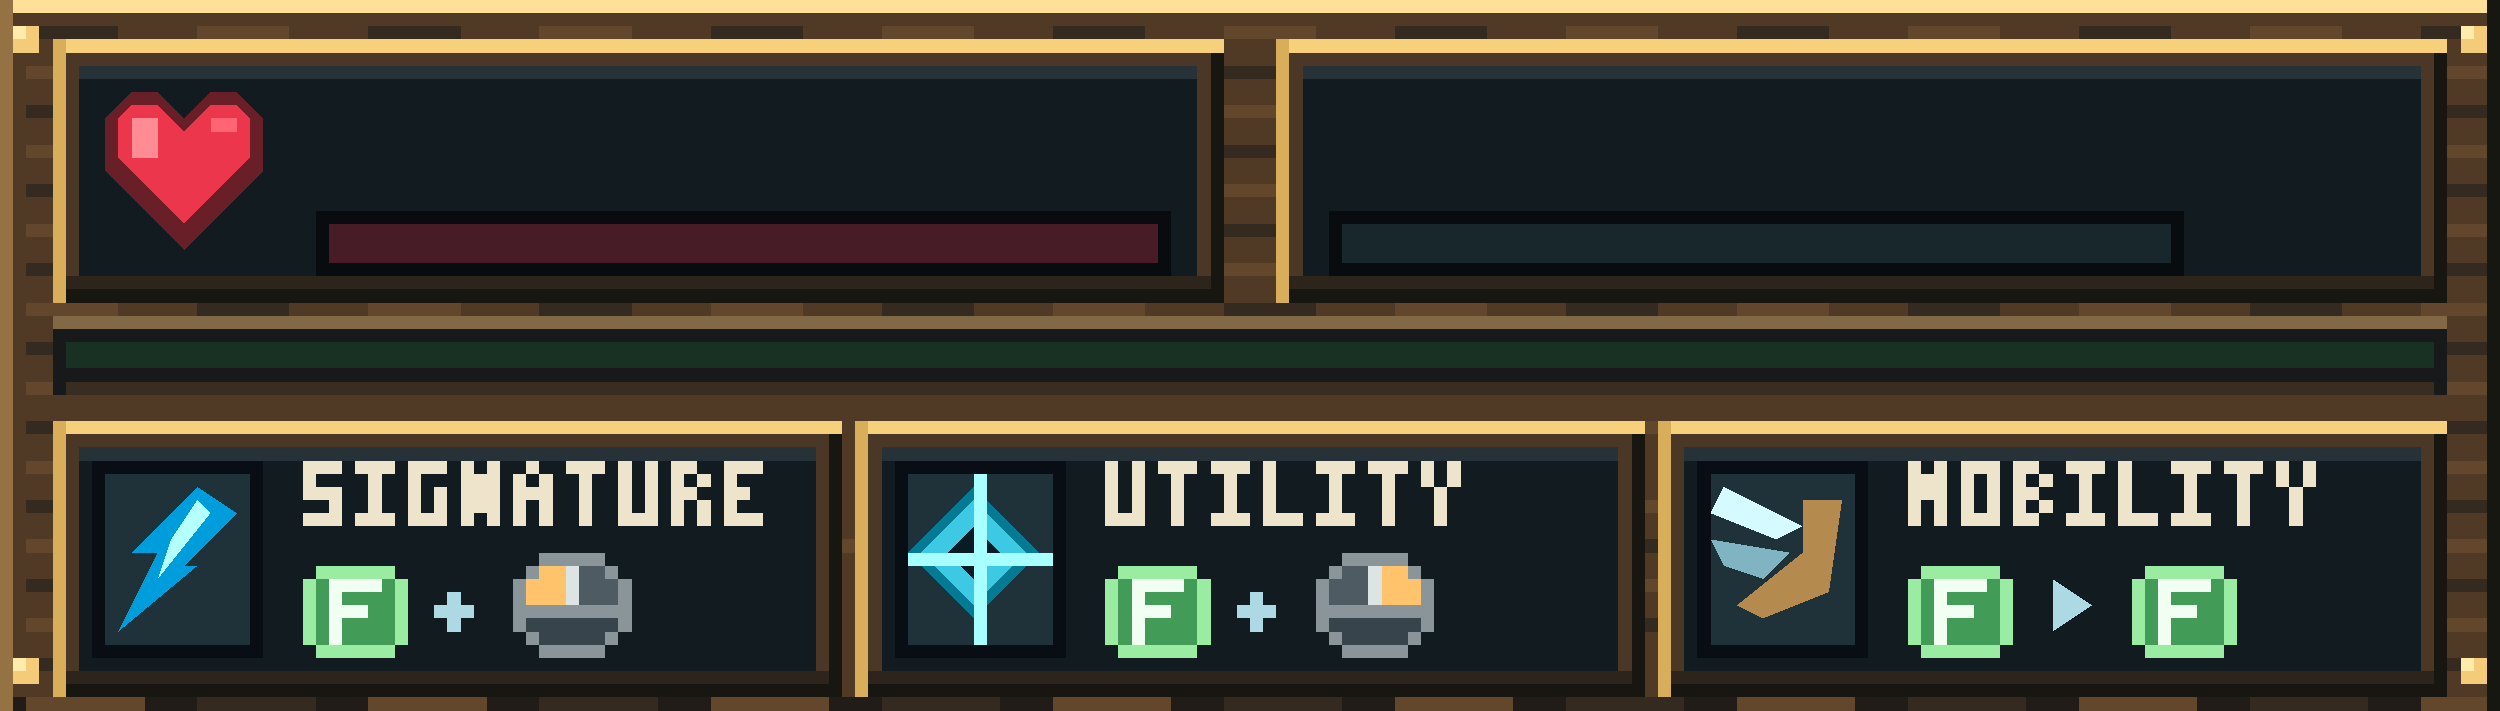
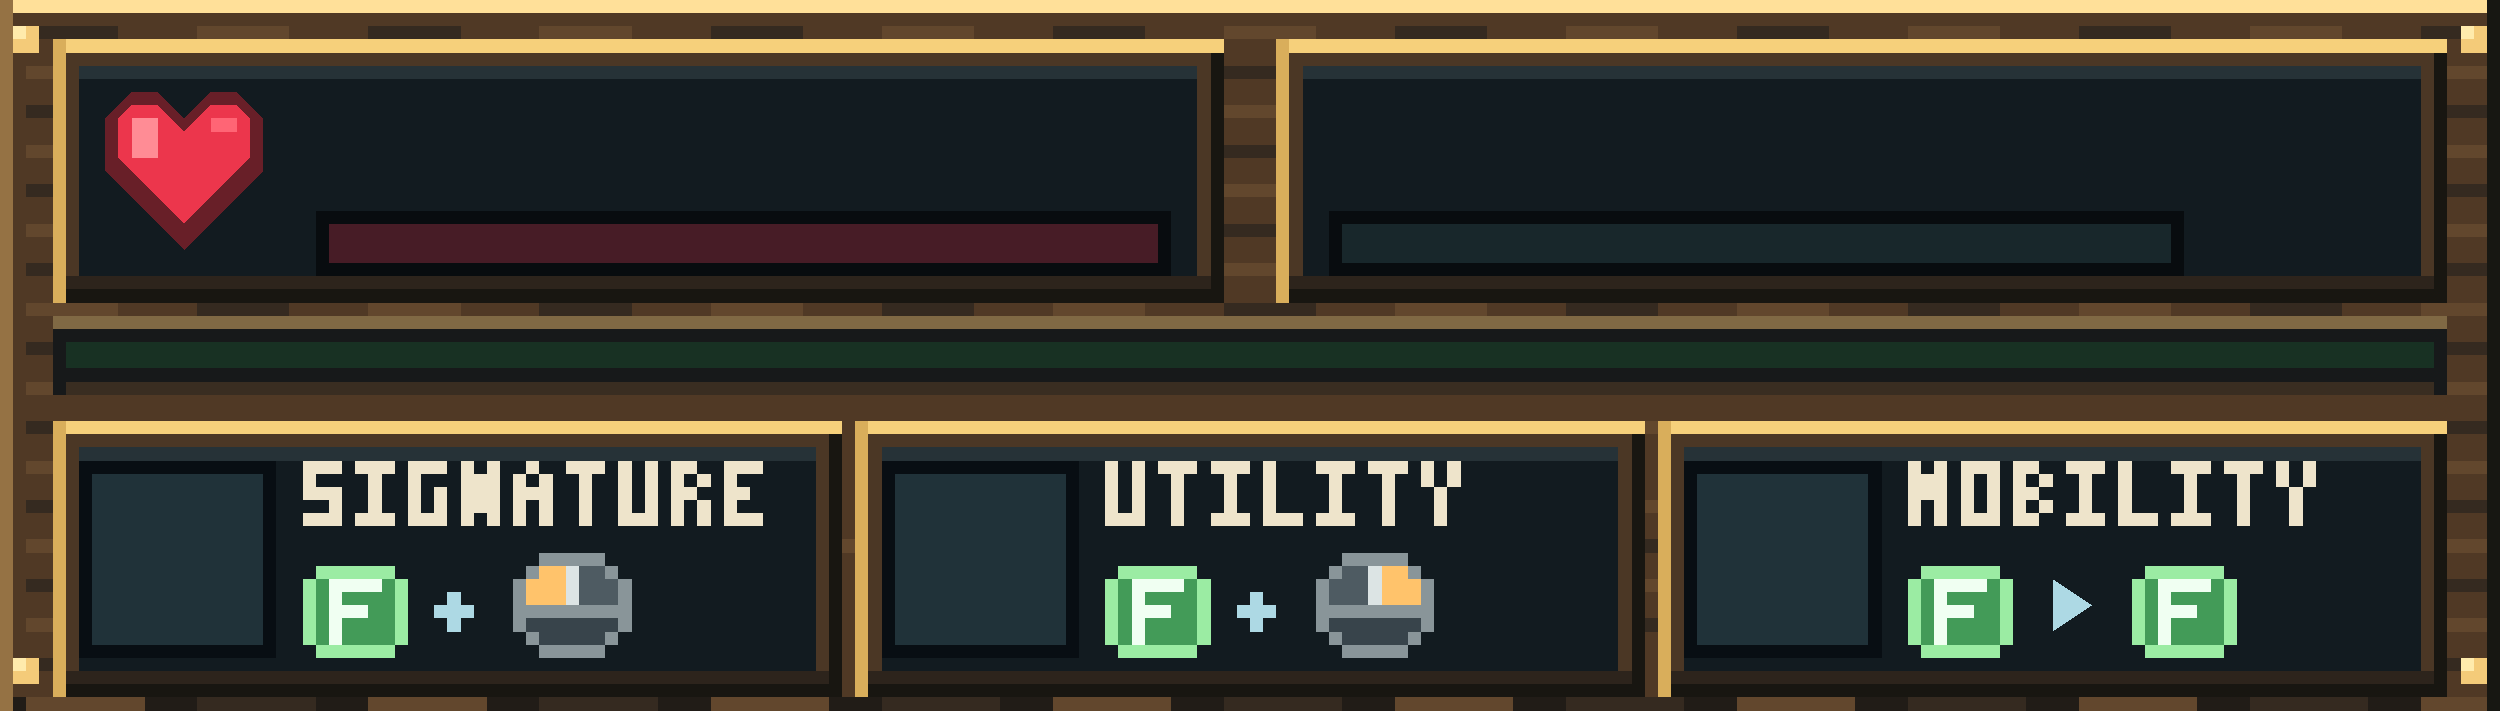
<svg xmlns="http://www.w3.org/2000/svg" width="190" height="54" viewBox="0 0 190 54" shape-rendering="crispEdges">
  <rect x="0" y="0" width="190" height="54" fill="#211c17" />
  <rect x="1" y="1" width="188" height="52" fill="#503925" />
  <rect x="2" y="2" width="7" height="1" fill="#352a20" />
  <rect x="15" y="2" width="7" height="1" fill="#62472d" />
  <rect x="28" y="2" width="7" height="1" fill="#352a20" />
  <rect x="41" y="2" width="7" height="1" fill="#62472d" />
  <rect x="54" y="2" width="7" height="1" fill="#352a20" />
  <rect x="67" y="2" width="7" height="1" fill="#62472d" />
  <rect x="80" y="2" width="7" height="1" fill="#352a20" />
  <rect x="93" y="2" width="7" height="1" fill="#62472d" />
  <rect x="106" y="2" width="7" height="1" fill="#352a20" />
  <rect x="119" y="2" width="7" height="1" fill="#62472d" />
  <rect x="132" y="2" width="7" height="1" fill="#352a20" />
  <rect x="145" y="2" width="7" height="1" fill="#62472d" />
  <rect x="158" y="2" width="7" height="1" fill="#352a20" />
  <rect x="171" y="2" width="7" height="1" fill="#62472d" />
  <rect x="184" y="2" width="7" height="1" fill="#352a20" />
  <rect x="2" y="5" width="10" height="1" fill="#62472d" />
  <rect x="15" y="5" width="10" height="1" fill="#352a20" />
  <rect x="28" y="5" width="10" height="1" fill="#62472d" />
  <rect x="41" y="5" width="10" height="1" fill="#352a20" />
  <rect x="54" y="5" width="10" height="1" fill="#62472d" />
  <rect x="67" y="5" width="10" height="1" fill="#352a20" />
  <rect x="80" y="5" width="10" height="1" fill="#62472d" />
  <rect x="93" y="5" width="10" height="1" fill="#352a20" />
  <rect x="106" y="5" width="10" height="1" fill="#62472d" />
  <rect x="119" y="5" width="10" height="1" fill="#352a20" />
  <rect x="132" y="5" width="10" height="1" fill="#62472d" />
  <rect x="145" y="5" width="10" height="1" fill="#352a20" />
  <rect x="158" y="5" width="10" height="1" fill="#62472d" />
  <rect x="171" y="5" width="10" height="1" fill="#352a20" />
  <rect x="184" y="5" width="10" height="1" fill="#62472d" />
  <rect x="2" y="8" width="6" height="1" fill="#352a20" />
  <rect x="15" y="8" width="6" height="1" fill="#62472d" />
  <rect x="28" y="8" width="6" height="1" fill="#352a20" />
  <rect x="41" y="8" width="6" height="1" fill="#62472d" />
  <rect x="54" y="8" width="6" height="1" fill="#352a20" />
  <rect x="67" y="8" width="6" height="1" fill="#62472d" />
  <rect x="80" y="8" width="6" height="1" fill="#352a20" />
  <rect x="93" y="8" width="6" height="1" fill="#62472d" />
  <rect x="106" y="8" width="6" height="1" fill="#352a20" />
  <rect x="119" y="8" width="6" height="1" fill="#62472d" />
  <rect x="132" y="8" width="6" height="1" fill="#352a20" />
  <rect x="145" y="8" width="6" height="1" fill="#62472d" />
  <rect x="158" y="8" width="6" height="1" fill="#352a20" />
  <rect x="171" y="8" width="6" height="1" fill="#62472d" />
  <rect x="184" y="8" width="6" height="1" fill="#352a20" />
  <rect x="2" y="11" width="9" height="1" fill="#62472d" />
  <rect x="15" y="11" width="9" height="1" fill="#352a20" />
  <rect x="28" y="11" width="9" height="1" fill="#62472d" />
  <rect x="41" y="11" width="9" height="1" fill="#352a20" />
  <rect x="54" y="11" width="9" height="1" fill="#62472d" />
  <rect x="67" y="11" width="9" height="1" fill="#352a20" />
  <rect x="80" y="11" width="9" height="1" fill="#62472d" />
  <rect x="93" y="11" width="9" height="1" fill="#352a20" />
  <rect x="106" y="11" width="9" height="1" fill="#62472d" />
  <rect x="119" y="11" width="9" height="1" fill="#352a20" />
  <rect x="132" y="11" width="9" height="1" fill="#62472d" />
  <rect x="145" y="11" width="9" height="1" fill="#352a20" />
  <rect x="158" y="11" width="9" height="1" fill="#62472d" />
  <rect x="171" y="11" width="9" height="1" fill="#352a20" />
  <rect x="184" y="11" width="9" height="1" fill="#62472d" />
  <rect x="2" y="14" width="5" height="1" fill="#352a20" />
  <rect x="15" y="14" width="5" height="1" fill="#62472d" />
  <rect x="28" y="14" width="5" height="1" fill="#352a20" />
  <rect x="41" y="14" width="5" height="1" fill="#62472d" />
  <rect x="54" y="14" width="5" height="1" fill="#352a20" />
  <rect x="67" y="14" width="5" height="1" fill="#62472d" />
  <rect x="80" y="14" width="5" height="1" fill="#352a20" />
  <rect x="93" y="14" width="5" height="1" fill="#62472d" />
  <rect x="106" y="14" width="5" height="1" fill="#352a20" />
  <rect x="119" y="14" width="5" height="1" fill="#62472d" />
  <rect x="132" y="14" width="5" height="1" fill="#352a20" />
  <rect x="145" y="14" width="5" height="1" fill="#62472d" />
  <rect x="158" y="14" width="5" height="1" fill="#352a20" />
  <rect x="171" y="14" width="5" height="1" fill="#62472d" />
  <rect x="184" y="14" width="5" height="1" fill="#352a20" />
  <rect x="2" y="17" width="8" height="1" fill="#62472d" />
  <rect x="15" y="17" width="8" height="1" fill="#352a20" />
  <rect x="28" y="17" width="8" height="1" fill="#62472d" />
  <rect x="41" y="17" width="8" height="1" fill="#352a20" />
  <rect x="54" y="17" width="8" height="1" fill="#62472d" />
  <rect x="67" y="17" width="8" height="1" fill="#352a20" />
  <rect x="80" y="17" width="8" height="1" fill="#62472d" />
  <rect x="93" y="17" width="8" height="1" fill="#352a20" />
  <rect x="106" y="17" width="8" height="1" fill="#62472d" />
  <rect x="119" y="17" width="8" height="1" fill="#352a20" />
  <rect x="132" y="17" width="8" height="1" fill="#62472d" />
  <rect x="145" y="17" width="8" height="1" fill="#352a20" />
  <rect x="158" y="17" width="8" height="1" fill="#62472d" />
  <rect x="171" y="17" width="8" height="1" fill="#352a20" />
  <rect x="184" y="17" width="8" height="1" fill="#62472d" />
  <rect x="2" y="20" width="11" height="1" fill="#352a20" />
  <rect x="15" y="20" width="11" height="1" fill="#62472d" />
  <rect x="28" y="20" width="11" height="1" fill="#352a20" />
  <rect x="41" y="20" width="11" height="1" fill="#62472d" />
  <rect x="54" y="20" width="11" height="1" fill="#352a20" />
  <rect x="67" y="20" width="11" height="1" fill="#62472d" />
  <rect x="80" y="20" width="11" height="1" fill="#352a20" />
  <rect x="93" y="20" width="11" height="1" fill="#62472d" />
  <rect x="106" y="20" width="11" height="1" fill="#352a20" />
  <rect x="119" y="20" width="11" height="1" fill="#62472d" />
  <rect x="132" y="20" width="11" height="1" fill="#352a20" />
  <rect x="145" y="20" width="11" height="1" fill="#62472d" />
  <rect x="158" y="20" width="11" height="1" fill="#352a20" />
  <rect x="171" y="20" width="11" height="1" fill="#62472d" />
  <rect x="184" y="20" width="11" height="1" fill="#352a20" />
  <rect x="2" y="23" width="7" height="1" fill="#62472d" />
  <rect x="15" y="23" width="7" height="1" fill="#352a20" />
  <rect x="28" y="23" width="7" height="1" fill="#62472d" />
  <rect x="41" y="23" width="7" height="1" fill="#352a20" />
  <rect x="54" y="23" width="7" height="1" fill="#62472d" />
  <rect x="67" y="23" width="7" height="1" fill="#352a20" />
  <rect x="80" y="23" width="7" height="1" fill="#62472d" />
  <rect x="93" y="23" width="7" height="1" fill="#352a20" />
  <rect x="106" y="23" width="7" height="1" fill="#62472d" />
  <rect x="119" y="23" width="7" height="1" fill="#352a20" />
  <rect x="132" y="23" width="7" height="1" fill="#62472d" />
  <rect x="145" y="23" width="7" height="1" fill="#352a20" />
  <rect x="158" y="23" width="7" height="1" fill="#62472d" />
  <rect x="171" y="23" width="7" height="1" fill="#352a20" />
  <rect x="184" y="23" width="7" height="1" fill="#62472d" />
  <rect x="2" y="26" width="10" height="1" fill="#352a20" />
  <rect x="15" y="26" width="10" height="1" fill="#62472d" />
  <rect x="28" y="26" width="10" height="1" fill="#352a20" />
  <rect x="41" y="26" width="10" height="1" fill="#62472d" />
  <rect x="54" y="26" width="10" height="1" fill="#352a20" />
  <rect x="67" y="26" width="10" height="1" fill="#62472d" />
  <rect x="80" y="26" width="10" height="1" fill="#352a20" />
  <rect x="93" y="26" width="10" height="1" fill="#62472d" />
  <rect x="106" y="26" width="10" height="1" fill="#352a20" />
  <rect x="119" y="26" width="10" height="1" fill="#62472d" />
  <rect x="132" y="26" width="10" height="1" fill="#352a20" />
  <rect x="145" y="26" width="10" height="1" fill="#62472d" />
  <rect x="158" y="26" width="10" height="1" fill="#352a20" />
  <rect x="171" y="26" width="10" height="1" fill="#62472d" />
  <rect x="184" y="26" width="10" height="1" fill="#352a20" />
  <rect x="2" y="29" width="6" height="1" fill="#62472d" />
  <rect x="15" y="29" width="6" height="1" fill="#352a20" />
  <rect x="28" y="29" width="6" height="1" fill="#62472d" />
  <rect x="41" y="29" width="6" height="1" fill="#352a20" />
  <rect x="54" y="29" width="6" height="1" fill="#62472d" />
  <rect x="67" y="29" width="6" height="1" fill="#352a20" />
  <rect x="80" y="29" width="6" height="1" fill="#62472d" />
  <rect x="93" y="29" width="6" height="1" fill="#352a20" />
  <rect x="106" y="29" width="6" height="1" fill="#62472d" />
  <rect x="119" y="29" width="6" height="1" fill="#352a20" />
  <rect x="132" y="29" width="6" height="1" fill="#62472d" />
  <rect x="145" y="29" width="6" height="1" fill="#352a20" />
  <rect x="158" y="29" width="6" height="1" fill="#62472d" />
  <rect x="171" y="29" width="6" height="1" fill="#352a20" />
  <rect x="184" y="29" width="6" height="1" fill="#62472d" />
  <rect x="2" y="32" width="9" height="1" fill="#352a20" />
  <rect x="15" y="32" width="9" height="1" fill="#62472d" />
  <rect x="28" y="32" width="9" height="1" fill="#352a20" />
  <rect x="41" y="32" width="9" height="1" fill="#62472d" />
  <rect x="54" y="32" width="9" height="1" fill="#352a20" />
  <rect x="67" y="32" width="9" height="1" fill="#62472d" />
  <rect x="80" y="32" width="9" height="1" fill="#352a20" />
  <rect x="93" y="32" width="9" height="1" fill="#62472d" />
  <rect x="106" y="32" width="9" height="1" fill="#352a20" />
  <rect x="119" y="32" width="9" height="1" fill="#62472d" />
  <rect x="132" y="32" width="9" height="1" fill="#352a20" />
  <rect x="145" y="32" width="9" height="1" fill="#62472d" />
  <rect x="158" y="32" width="9" height="1" fill="#352a20" />
  <rect x="171" y="32" width="9" height="1" fill="#62472d" />
  <rect x="184" y="32" width="9" height="1" fill="#352a20" />
  <rect x="2" y="35" width="5" height="1" fill="#62472d" />
  <rect x="15" y="35" width="5" height="1" fill="#352a20" />
  <rect x="28" y="35" width="5" height="1" fill="#62472d" />
  <rect x="41" y="35" width="5" height="1" fill="#352a20" />
  <rect x="54" y="35" width="5" height="1" fill="#62472d" />
  <rect x="67" y="35" width="5" height="1" fill="#352a20" />
  <rect x="80" y="35" width="5" height="1" fill="#62472d" />
  <rect x="93" y="35" width="5" height="1" fill="#352a20" />
  <rect x="106" y="35" width="5" height="1" fill="#62472d" />
  <rect x="119" y="35" width="5" height="1" fill="#352a20" />
  <rect x="132" y="35" width="5" height="1" fill="#62472d" />
  <rect x="145" y="35" width="5" height="1" fill="#352a20" />
  <rect x="158" y="35" width="5" height="1" fill="#62472d" />
  <rect x="171" y="35" width="5" height="1" fill="#352a20" />
  <rect x="184" y="35" width="5" height="1" fill="#62472d" />
  <rect x="2" y="38" width="8" height="1" fill="#352a20" />
  <rect x="15" y="38" width="8" height="1" fill="#62472d" />
  <rect x="28" y="38" width="8" height="1" fill="#352a20" />
  <rect x="41" y="38" width="8" height="1" fill="#62472d" />
  <rect x="54" y="38" width="8" height="1" fill="#352a20" />
  <rect x="67" y="38" width="8" height="1" fill="#62472d" />
  <rect x="80" y="38" width="8" height="1" fill="#352a20" />
  <rect x="93" y="38" width="8" height="1" fill="#62472d" />
  <rect x="106" y="38" width="8" height="1" fill="#352a20" />
  <rect x="119" y="38" width="8" height="1" fill="#62472d" />
  <rect x="132" y="38" width="8" height="1" fill="#352a20" />
  <rect x="145" y="38" width="8" height="1" fill="#62472d" />
  <rect x="158" y="38" width="8" height="1" fill="#352a20" />
  <rect x="171" y="38" width="8" height="1" fill="#62472d" />
  <rect x="184" y="38" width="8" height="1" fill="#352a20" />
  <rect x="2" y="41" width="11" height="1" fill="#62472d" />
  <rect x="15" y="41" width="11" height="1" fill="#352a20" />
  <rect x="28" y="41" width="11" height="1" fill="#62472d" />
  <rect x="41" y="41" width="11" height="1" fill="#352a20" />
  <rect x="54" y="41" width="11" height="1" fill="#62472d" />
  <rect x="67" y="41" width="11" height="1" fill="#352a20" />
  <rect x="80" y="41" width="11" height="1" fill="#62472d" />
  <rect x="93" y="41" width="11" height="1" fill="#352a20" />
  <rect x="106" y="41" width="11" height="1" fill="#62472d" />
  <rect x="119" y="41" width="11" height="1" fill="#352a20" />
  <rect x="132" y="41" width="11" height="1" fill="#62472d" />
  <rect x="145" y="41" width="11" height="1" fill="#352a20" />
  <rect x="158" y="41" width="11" height="1" fill="#62472d" />
  <rect x="171" y="41" width="11" height="1" fill="#352a20" />
  <rect x="184" y="41" width="11" height="1" fill="#62472d" />
  <rect x="2" y="44" width="7" height="1" fill="#352a20" />
  <rect x="15" y="44" width="7" height="1" fill="#62472d" />
  <rect x="28" y="44" width="7" height="1" fill="#352a20" />
  <rect x="41" y="44" width="7" height="1" fill="#62472d" />
  <rect x="54" y="44" width="7" height="1" fill="#352a20" />
  <rect x="67" y="44" width="7" height="1" fill="#62472d" />
  <rect x="80" y="44" width="7" height="1" fill="#352a20" />
  <rect x="93" y="44" width="7" height="1" fill="#62472d" />
  <rect x="106" y="44" width="7" height="1" fill="#352a20" />
  <rect x="119" y="44" width="7" height="1" fill="#62472d" />
  <rect x="132" y="44" width="7" height="1" fill="#352a20" />
  <rect x="145" y="44" width="7" height="1" fill="#62472d" />
  <rect x="158" y="44" width="7" height="1" fill="#352a20" />
  <rect x="171" y="44" width="7" height="1" fill="#62472d" />
  <rect x="184" y="44" width="7" height="1" fill="#352a20" />
  <rect x="2" y="47" width="10" height="1" fill="#62472d" />
  <rect x="15" y="47" width="10" height="1" fill="#352a20" />
  <rect x="28" y="47" width="10" height="1" fill="#62472d" />
  <rect x="41" y="47" width="10" height="1" fill="#352a20" />
  <rect x="54" y="47" width="10" height="1" fill="#62472d" />
  <rect x="67" y="47" width="10" height="1" fill="#352a20" />
  <rect x="80" y="47" width="10" height="1" fill="#62472d" />
  <rect x="93" y="47" width="10" height="1" fill="#352a20" />
  <rect x="106" y="47" width="10" height="1" fill="#62472d" />
  <rect x="119" y="47" width="10" height="1" fill="#352a20" />
  <rect x="132" y="47" width="10" height="1" fill="#62472d" />
  <rect x="145" y="47" width="10" height="1" fill="#352a20" />
  <rect x="158" y="47" width="10" height="1" fill="#62472d" />
  <rect x="171" y="47" width="10" height="1" fill="#352a20" />
  <rect x="184" y="47" width="10" height="1" fill="#62472d" />
  <rect x="2" y="50" width="6" height="1" fill="#352a20" />
  <rect x="15" y="50" width="6" height="1" fill="#62472d" />
  <rect x="28" y="50" width="6" height="1" fill="#352a20" />
  <rect x="41" y="50" width="6" height="1" fill="#62472d" />
  <rect x="54" y="50" width="6" height="1" fill="#352a20" />
  <rect x="67" y="50" width="6" height="1" fill="#62472d" />
  <rect x="80" y="50" width="6" height="1" fill="#352a20" />
  <rect x="93" y="50" width="6" height="1" fill="#62472d" />
  <rect x="106" y="50" width="6" height="1" fill="#352a20" />
  <rect x="119" y="50" width="6" height="1" fill="#62472d" />
  <rect x="132" y="50" width="6" height="1" fill="#352a20" />
  <rect x="145" y="50" width="6" height="1" fill="#62472d" />
  <rect x="158" y="50" width="6" height="1" fill="#352a20" />
  <rect x="171" y="50" width="6" height="1" fill="#62472d" />
  <rect x="184" y="50" width="6" height="1" fill="#352a20" />
  <rect x="2" y="53" width="9" height="1" fill="#62472d" />
  <rect x="15" y="53" width="9" height="1" fill="#352a20" />
  <rect x="28" y="53" width="9" height="1" fill="#62472d" />
  <rect x="41" y="53" width="9" height="1" fill="#352a20" />
  <rect x="54" y="53" width="9" height="1" fill="#62472d" />
  <rect x="67" y="53" width="9" height="1" fill="#352a20" />
  <rect x="80" y="53" width="9" height="1" fill="#62472d" />
  <rect x="93" y="53" width="9" height="1" fill="#352a20" />
  <rect x="106" y="53" width="9" height="1" fill="#62472d" />
  <rect x="119" y="53" width="9" height="1" fill="#352a20" />
  <rect x="132" y="53" width="9" height="1" fill="#62472d" />
  <rect x="145" y="53" width="9" height="1" fill="#352a20" />
  <rect x="158" y="53" width="9" height="1" fill="#62472d" />
  <rect x="171" y="53" width="9" height="1" fill="#352a20" />
  <rect x="184" y="53" width="9" height="1" fill="#62472d" />
  <rect x="0" y="0" width="190" height="1" fill="#ffe099" />
  <rect x="0" y="0" width="1" height="54" fill="#957244" />
  <rect x="189" y="0" width="1" height="54" fill="#171712" />
  <rect x="4" y="3" width="89" height="20" fill="#181611" />
  <rect x="4" y="3" width="89" height="1" fill="#f6d07b" />
  <rect x="4" y="3" width="1" height="20" fill="#d9ae5b" />
  <rect x="5" y="4" width="87" height="18" fill="#4b3725" />
  <rect x="6" y="5" width="85" height="16" fill="#121b20" />
  <rect x="6" y="5" width="85" height="1" fill="#263237" />
  <rect x="5" y="21" width="87" height="1" fill="#2d241c" />
  <rect x="97" y="3" width="89" height="20" fill="#181611" />
  <rect x="97" y="3" width="89" height="1" fill="#f6d07b" />
  <rect x="97" y="3" width="1" height="20" fill="#d9ae5b" />
  <rect x="98" y="4" width="87" height="18" fill="#4b3725" />
  <rect x="99" y="5" width="85" height="16" fill="#121b20" />
  <rect x="99" y="5" width="85" height="1" fill="#263237" />
  <rect x="98" y="21" width="87" height="1" fill="#2d241c" />
  <g transform="translate(8 7)">
    <polygon points="0,2 2,0 4,0 6,2 8,0 10,0 12,2 12,6 6,12 0,6" fill="#681f28" />
    <polygon points="1,2 2,1 4,1 6,3 8,1 10,1 11,2 11,5 6,10 1,5" fill="#ec364c" />
    <rect x="2" y="2" width="2" height="3" fill="#ff8c95" />
    <rect x="8" y="2" width="2" height="1" fill="#ff6575" />
  </g>
  <rect x="24" y="16" width="65" height="5" fill="#080c0f" />
  <rect x="25" y="17" width="63" height="3" fill="#471c26" />
  <rect x="101" y="16" width="65" height="5" fill="#080c0f" />
  <rect x="102" y="17" width="63" height="3" fill="#18272b" />
  <rect x="4" y="24" width="182" height="6" fill="#17191a" />
  <rect x="4" y="24" width="182" height="1" fill="#806944" />
  <rect x="5" y="26" width="180" height="2" fill="#183123" />
  <rect x="5" y="29" width="180" height="1" fill="#392d21" />
  <rect x="4" y="32" width="60" height="21" fill="#181611" />
  <rect x="4" y="32" width="60" height="1" fill="#f6d07b" />
  <rect x="4" y="32" width="1" height="21" fill="#d9ae5b" />
  <rect x="5" y="33" width="58" height="19" fill="#4b3725" />
  <rect x="6" y="34" width="56" height="17" fill="#121b20" />
  <rect x="6" y="34" width="56" height="1" fill="#263237" />
  <rect x="5" y="51" width="58" height="1" fill="#2d241c" />
-   <rect x="7" y="35" width="13" height="15" fill="#080e13" />
-   <rect x="8" y="36" width="11" height="13" fill="#203239" />
-   <polygon points="15,37 18,39 14,43 15,43 9,48 12,42 10,42" fill="#009ddd" />
-   <polygon points="15,38 16,39 12,44 13,41" fill="#b5ffff" />
+   <rect x="6" y="35" width="15" height="15" fill="#080e13" />
+   <rect x="7" y="36" width="13" height="13" fill="#203239" />
  <rect x="23" y="35" width="1" height="1" fill="#eee4cb" />
  <rect x="24" y="35" width="1" height="1" fill="#eee4cb" />
  <rect x="25" y="35" width="1" height="1" fill="#eee4cb" />
  <rect x="23" y="36" width="1" height="1" fill="#eee4cb" />
  <rect x="23" y="37" width="1" height="1" fill="#eee4cb" />
  <rect x="24" y="37" width="1" height="1" fill="#eee4cb" />
  <rect x="25" y="37" width="1" height="1" fill="#eee4cb" />
  <rect x="25" y="38" width="1" height="1" fill="#eee4cb" />
  <rect x="23" y="39" width="1" height="1" fill="#eee4cb" />
  <rect x="24" y="39" width="1" height="1" fill="#eee4cb" />
  <rect x="25" y="39" width="1" height="1" fill="#eee4cb" />
  <rect x="27" y="35" width="1" height="1" fill="#eee4cb" />
  <rect x="28" y="35" width="1" height="1" fill="#eee4cb" />
  <rect x="29" y="35" width="1" height="1" fill="#eee4cb" />
  <rect x="28" y="36" width="1" height="1" fill="#eee4cb" />
  <rect x="28" y="37" width="1" height="1" fill="#eee4cb" />
  <rect x="28" y="38" width="1" height="1" fill="#eee4cb" />
  <rect x="27" y="39" width="1" height="1" fill="#eee4cb" />
  <rect x="28" y="39" width="1" height="1" fill="#eee4cb" />
  <rect x="29" y="39" width="1" height="1" fill="#eee4cb" />
  <rect x="31" y="35" width="1" height="1" fill="#eee4cb" />
  <rect x="32" y="35" width="1" height="1" fill="#eee4cb" />
  <rect x="33" y="35" width="1" height="1" fill="#eee4cb" />
  <rect x="31" y="36" width="1" height="1" fill="#eee4cb" />
  <rect x="31" y="37" width="1" height="1" fill="#eee4cb" />
  <rect x="33" y="37" width="1" height="1" fill="#eee4cb" />
  <rect x="31" y="38" width="1" height="1" fill="#eee4cb" />
  <rect x="33" y="38" width="1" height="1" fill="#eee4cb" />
  <rect x="31" y="39" width="1" height="1" fill="#eee4cb" />
  <rect x="32" y="39" width="1" height="1" fill="#eee4cb" />
  <rect x="33" y="39" width="1" height="1" fill="#eee4cb" />
  <rect x="35" y="35" width="1" height="1" fill="#eee4cb" />
  <rect x="37" y="35" width="1" height="1" fill="#eee4cb" />
  <rect x="35" y="36" width="1" height="1" fill="#eee4cb" />
  <rect x="36" y="36" width="1" height="1" fill="#eee4cb" />
  <rect x="37" y="36" width="1" height="1" fill="#eee4cb" />
  <rect x="35" y="37" width="1" height="1" fill="#eee4cb" />
  <rect x="36" y="37" width="1" height="1" fill="#eee4cb" />
  <rect x="37" y="37" width="1" height="1" fill="#eee4cb" />
  <rect x="35" y="38" width="1" height="1" fill="#eee4cb" />
  <rect x="36" y="38" width="1" height="1" fill="#eee4cb" />
  <rect x="37" y="38" width="1" height="1" fill="#eee4cb" />
  <rect x="35" y="39" width="1" height="1" fill="#eee4cb" />
  <rect x="37" y="39" width="1" height="1" fill="#eee4cb" />
  <rect x="40" y="35" width="1" height="1" fill="#eee4cb" />
  <rect x="39" y="36" width="1" height="1" fill="#eee4cb" />
  <rect x="41" y="36" width="1" height="1" fill="#eee4cb" />
  <rect x="39" y="37" width="1" height="1" fill="#eee4cb" />
  <rect x="40" y="37" width="1" height="1" fill="#eee4cb" />
  <rect x="41" y="37" width="1" height="1" fill="#eee4cb" />
  <rect x="39" y="38" width="1" height="1" fill="#eee4cb" />
  <rect x="41" y="38" width="1" height="1" fill="#eee4cb" />
  <rect x="39" y="39" width="1" height="1" fill="#eee4cb" />
  <rect x="41" y="39" width="1" height="1" fill="#eee4cb" />
  <rect x="43" y="35" width="1" height="1" fill="#eee4cb" />
  <rect x="44" y="35" width="1" height="1" fill="#eee4cb" />
  <rect x="45" y="35" width="1" height="1" fill="#eee4cb" />
  <rect x="44" y="36" width="1" height="1" fill="#eee4cb" />
  <rect x="44" y="37" width="1" height="1" fill="#eee4cb" />
  <rect x="44" y="38" width="1" height="1" fill="#eee4cb" />
  <rect x="44" y="39" width="1" height="1" fill="#eee4cb" />
  <rect x="47" y="35" width="1" height="1" fill="#eee4cb" />
  <rect x="49" y="35" width="1" height="1" fill="#eee4cb" />
  <rect x="47" y="36" width="1" height="1" fill="#eee4cb" />
  <rect x="49" y="36" width="1" height="1" fill="#eee4cb" />
  <rect x="47" y="37" width="1" height="1" fill="#eee4cb" />
  <rect x="49" y="37" width="1" height="1" fill="#eee4cb" />
  <rect x="47" y="38" width="1" height="1" fill="#eee4cb" />
  <rect x="49" y="38" width="1" height="1" fill="#eee4cb" />
  <rect x="47" y="39" width="1" height="1" fill="#eee4cb" />
  <rect x="48" y="39" width="1" height="1" fill="#eee4cb" />
  <rect x="49" y="39" width="1" height="1" fill="#eee4cb" />
  <rect x="51" y="35" width="1" height="1" fill="#eee4cb" />
  <rect x="52" y="35" width="1" height="1" fill="#eee4cb" />
  <rect x="51" y="36" width="1" height="1" fill="#eee4cb" />
  <rect x="53" y="36" width="1" height="1" fill="#eee4cb" />
  <rect x="51" y="37" width="1" height="1" fill="#eee4cb" />
  <rect x="52" y="37" width="1" height="1" fill="#eee4cb" />
  <rect x="51" y="38" width="1" height="1" fill="#eee4cb" />
  <rect x="53" y="38" width="1" height="1" fill="#eee4cb" />
  <rect x="51" y="39" width="1" height="1" fill="#eee4cb" />
  <rect x="53" y="39" width="1" height="1" fill="#eee4cb" />
  <rect x="55" y="35" width="1" height="1" fill="#eee4cb" />
  <rect x="56" y="35" width="1" height="1" fill="#eee4cb" />
  <rect x="57" y="35" width="1" height="1" fill="#eee4cb" />
  <rect x="55" y="36" width="1" height="1" fill="#eee4cb" />
  <rect x="55" y="37" width="1" height="1" fill="#eee4cb" />
  <rect x="56" y="37" width="1" height="1" fill="#eee4cb" />
  <rect x="55" y="38" width="1" height="1" fill="#eee4cb" />
  <rect x="55" y="39" width="1" height="1" fill="#eee4cb" />
  <rect x="56" y="39" width="1" height="1" fill="#eee4cb" />
  <rect x="57" y="39" width="1" height="1" fill="#eee4cb" />
  <rect x="24" y="43" width="6" height="7" fill="#9beca3" />
  <rect x="23" y="44" width="8" height="5" fill="#9beca3" />
  <rect x="24" y="44" width="6" height="5" fill="#439b58" />
  <rect x="25" y="44" width="1" height="1" fill="#f0fff2" />
  <rect x="26" y="44" width="1" height="1" fill="#f0fff2" />
  <rect x="27" y="44" width="1" height="1" fill="#f0fff2" />
  <rect x="28" y="44" width="1" height="1" fill="#f0fff2" />
  <rect x="25" y="45" width="1" height="1" fill="#f0fff2" />
  <rect x="25" y="46" width="1" height="1" fill="#f0fff2" />
  <rect x="26" y="46" width="1" height="1" fill="#f0fff2" />
  <rect x="27" y="46" width="1" height="1" fill="#f0fff2" />
  <rect x="25" y="47" width="1" height="1" fill="#f0fff2" />
  <rect x="25" y="48" width="1" height="1" fill="#f0fff2" />
  <rect x="34" y="45" width="1" height="1" fill="#add9e4" />
  <rect x="33" y="46" width="1" height="1" fill="#add9e4" />
  <rect x="34" y="46" width="1" height="1" fill="#add9e4" />
  <rect x="35" y="46" width="1" height="1" fill="#add9e4" />
  <rect x="34" y="47" width="1" height="1" fill="#add9e4" />
  <rect x="41" y="42" width="1" height="1" fill="#899599" />
  <rect x="42" y="42" width="1" height="1" fill="#899599" />
  <rect x="43" y="42" width="1" height="1" fill="#899599" />
  <rect x="44" y="42" width="1" height="1" fill="#899599" />
  <rect x="45" y="42" width="1" height="1" fill="#899599" />
  <rect x="40" y="43" width="1" height="1" fill="#899599" />
  <rect x="41" y="43" width="1" height="1" fill="#ffc36b" />
  <rect x="42" y="43" width="1" height="1" fill="#ffc36b" />
  <rect x="43" y="43" width="1" height="1" fill="#dce4e4" />
  <rect x="44" y="43" width="1" height="1" fill="#4e5b62" />
  <rect x="45" y="43" width="1" height="1" fill="#4e5b62" />
  <rect x="46" y="43" width="1" height="1" fill="#899599" />
  <rect x="39" y="44" width="1" height="1" fill="#899599" />
  <rect x="40" y="44" width="1" height="1" fill="#ffc36b" />
  <rect x="41" y="44" width="1" height="1" fill="#ffc36b" />
  <rect x="42" y="44" width="1" height="1" fill="#ffc36b" />
  <rect x="43" y="44" width="1" height="1" fill="#dce4e4" />
  <rect x="44" y="44" width="1" height="1" fill="#4e5b62" />
  <rect x="45" y="44" width="1" height="1" fill="#4e5b62" />
  <rect x="46" y="44" width="1" height="1" fill="#4e5b62" />
  <rect x="47" y="44" width="1" height="1" fill="#899599" />
  <rect x="39" y="45" width="1" height="1" fill="#899599" />
  <rect x="40" y="45" width="1" height="1" fill="#ffc36b" />
  <rect x="41" y="45" width="1" height="1" fill="#ffc36b" />
  <rect x="42" y="45" width="1" height="1" fill="#ffc36b" />
  <rect x="43" y="45" width="1" height="1" fill="#dce4e4" />
  <rect x="44" y="45" width="1" height="1" fill="#4e5b62" />
  <rect x="45" y="45" width="1" height="1" fill="#4e5b62" />
  <rect x="46" y="45" width="1" height="1" fill="#4e5b62" />
  <rect x="47" y="45" width="1" height="1" fill="#899599" />
  <rect x="39" y="46" width="1" height="1" fill="#899599" />
  <rect x="40" y="46" width="1" height="1" fill="#899599" />
  <rect x="41" y="46" width="1" height="1" fill="#899599" />
  <rect x="42" y="46" width="1" height="1" fill="#899599" />
  <rect x="43" y="46" width="1" height="1" fill="#899599" />
  <rect x="44" y="46" width="1" height="1" fill="#899599" />
  <rect x="45" y="46" width="1" height="1" fill="#899599" />
  <rect x="46" y="46" width="1" height="1" fill="#899599" />
  <rect x="47" y="46" width="1" height="1" fill="#899599" />
  <rect x="39" y="47" width="1" height="1" fill="#899599" />
  <rect x="40" y="47" width="1" height="1" fill="#38444b" />
  <rect x="41" y="47" width="1" height="1" fill="#38444b" />
  <rect x="42" y="47" width="1" height="1" fill="#38444b" />
  <rect x="43" y="47" width="1" height="1" fill="#38444b" />
  <rect x="44" y="47" width="1" height="1" fill="#38444b" />
  <rect x="45" y="47" width="1" height="1" fill="#38444b" />
  <rect x="46" y="47" width="1" height="1" fill="#38444b" />
  <rect x="47" y="47" width="1" height="1" fill="#899599" />
  <rect x="40" y="48" width="1" height="1" fill="#899599" />
  <rect x="41" y="48" width="1" height="1" fill="#38444b" />
  <rect x="42" y="48" width="1" height="1" fill="#38444b" />
  <rect x="43" y="48" width="1" height="1" fill="#38444b" />
  <rect x="44" y="48" width="1" height="1" fill="#38444b" />
  <rect x="45" y="48" width="1" height="1" fill="#38444b" />
  <rect x="46" y="48" width="1" height="1" fill="#899599" />
  <rect x="41" y="49" width="1" height="1" fill="#899599" />
  <rect x="42" y="49" width="1" height="1" fill="#899599" />
  <rect x="43" y="49" width="1" height="1" fill="#899599" />
  <rect x="44" y="49" width="1" height="1" fill="#899599" />
  <rect x="45" y="49" width="1" height="1" fill="#899599" />
  <rect x="65" y="32" width="60" height="21" fill="#181611" />
  <rect x="65" y="32" width="60" height="1" fill="#f6d07b" />
  <rect x="65" y="32" width="1" height="21" fill="#d9ae5b" />
  <rect x="66" y="33" width="58" height="19" fill="#4b3725" />
  <rect x="67" y="34" width="56" height="17" fill="#121b20" />
  <rect x="67" y="34" width="56" height="1" fill="#263237" />
  <rect x="66" y="51" width="58" height="1" fill="#2d241c" />
-   <rect x="68" y="35" width="13" height="15" fill="#080e13" />
-   <rect x="69" y="36" width="11" height="13" fill="#203239" />
-   <polygon points="74,37 79,42 74,47 69,42" fill="#047a95" />
-   <polygon points="74,38 78,42 74,46 70,42" fill="#3dc9e4" />
-   <polygon points="74,40 76,42 74,44 72,42" fill="#091b24" />
-   <rect x="74" y="36" width="1" height="13" fill="#a7ffff" />
-   <rect x="69" y="42" width="11" height="1" fill="#a7ffff" />
+   <rect x="67" y="35" width="15" height="15" fill="#080e13" />
+   <rect x="68" y="36" width="13" height="13" fill="#203239" />
  <rect x="84" y="35" width="1" height="1" fill="#eee4cb" />
  <rect x="86" y="35" width="1" height="1" fill="#eee4cb" />
  <rect x="84" y="36" width="1" height="1" fill="#eee4cb" />
  <rect x="86" y="36" width="1" height="1" fill="#eee4cb" />
  <rect x="84" y="37" width="1" height="1" fill="#eee4cb" />
  <rect x="86" y="37" width="1" height="1" fill="#eee4cb" />
  <rect x="84" y="38" width="1" height="1" fill="#eee4cb" />
  <rect x="86" y="38" width="1" height="1" fill="#eee4cb" />
  <rect x="84" y="39" width="1" height="1" fill="#eee4cb" />
  <rect x="85" y="39" width="1" height="1" fill="#eee4cb" />
  <rect x="86" y="39" width="1" height="1" fill="#eee4cb" />
  <rect x="88" y="35" width="1" height="1" fill="#eee4cb" />
  <rect x="89" y="35" width="1" height="1" fill="#eee4cb" />
  <rect x="90" y="35" width="1" height="1" fill="#eee4cb" />
  <rect x="89" y="36" width="1" height="1" fill="#eee4cb" />
  <rect x="89" y="37" width="1" height="1" fill="#eee4cb" />
  <rect x="89" y="38" width="1" height="1" fill="#eee4cb" />
  <rect x="89" y="39" width="1" height="1" fill="#eee4cb" />
  <rect x="92" y="35" width="1" height="1" fill="#eee4cb" />
  <rect x="93" y="35" width="1" height="1" fill="#eee4cb" />
  <rect x="94" y="35" width="1" height="1" fill="#eee4cb" />
  <rect x="93" y="36" width="1" height="1" fill="#eee4cb" />
  <rect x="93" y="37" width="1" height="1" fill="#eee4cb" />
  <rect x="93" y="38" width="1" height="1" fill="#eee4cb" />
  <rect x="92" y="39" width="1" height="1" fill="#eee4cb" />
  <rect x="93" y="39" width="1" height="1" fill="#eee4cb" />
  <rect x="94" y="39" width="1" height="1" fill="#eee4cb" />
  <rect x="96" y="35" width="1" height="1" fill="#eee4cb" />
  <rect x="96" y="36" width="1" height="1" fill="#eee4cb" />
  <rect x="96" y="37" width="1" height="1" fill="#eee4cb" />
  <rect x="96" y="38" width="1" height="1" fill="#eee4cb" />
  <rect x="96" y="39" width="1" height="1" fill="#eee4cb" />
  <rect x="97" y="39" width="1" height="1" fill="#eee4cb" />
  <rect x="98" y="39" width="1" height="1" fill="#eee4cb" />
  <rect x="100" y="35" width="1" height="1" fill="#eee4cb" />
  <rect x="101" y="35" width="1" height="1" fill="#eee4cb" />
  <rect x="102" y="35" width="1" height="1" fill="#eee4cb" />
  <rect x="101" y="36" width="1" height="1" fill="#eee4cb" />
  <rect x="101" y="37" width="1" height="1" fill="#eee4cb" />
  <rect x="101" y="38" width="1" height="1" fill="#eee4cb" />
  <rect x="100" y="39" width="1" height="1" fill="#eee4cb" />
  <rect x="101" y="39" width="1" height="1" fill="#eee4cb" />
  <rect x="102" y="39" width="1" height="1" fill="#eee4cb" />
  <rect x="104" y="35" width="1" height="1" fill="#eee4cb" />
  <rect x="105" y="35" width="1" height="1" fill="#eee4cb" />
  <rect x="106" y="35" width="1" height="1" fill="#eee4cb" />
  <rect x="105" y="36" width="1" height="1" fill="#eee4cb" />
  <rect x="105" y="37" width="1" height="1" fill="#eee4cb" />
  <rect x="105" y="38" width="1" height="1" fill="#eee4cb" />
  <rect x="105" y="39" width="1" height="1" fill="#eee4cb" />
  <rect x="108" y="35" width="1" height="1" fill="#eee4cb" />
  <rect x="110" y="35" width="1" height="1" fill="#eee4cb" />
  <rect x="108" y="36" width="1" height="1" fill="#eee4cb" />
  <rect x="110" y="36" width="1" height="1" fill="#eee4cb" />
  <rect x="109" y="37" width="1" height="1" fill="#eee4cb" />
  <rect x="109" y="38" width="1" height="1" fill="#eee4cb" />
  <rect x="109" y="39" width="1" height="1" fill="#eee4cb" />
  <rect x="85" y="43" width="6" height="7" fill="#9beca3" />
  <rect x="84" y="44" width="8" height="5" fill="#9beca3" />
  <rect x="85" y="44" width="6" height="5" fill="#439b58" />
  <rect x="86" y="44" width="1" height="1" fill="#f0fff2" />
  <rect x="87" y="44" width="1" height="1" fill="#f0fff2" />
  <rect x="88" y="44" width="1" height="1" fill="#f0fff2" />
  <rect x="89" y="44" width="1" height="1" fill="#f0fff2" />
  <rect x="86" y="45" width="1" height="1" fill="#f0fff2" />
  <rect x="86" y="46" width="1" height="1" fill="#f0fff2" />
  <rect x="87" y="46" width="1" height="1" fill="#f0fff2" />
  <rect x="88" y="46" width="1" height="1" fill="#f0fff2" />
  <rect x="86" y="47" width="1" height="1" fill="#f0fff2" />
  <rect x="86" y="48" width="1" height="1" fill="#f0fff2" />
  <rect x="95" y="45" width="1" height="1" fill="#add9e4" />
  <rect x="94" y="46" width="1" height="1" fill="#add9e4" />
  <rect x="95" y="46" width="1" height="1" fill="#add9e4" />
  <rect x="96" y="46" width="1" height="1" fill="#add9e4" />
  <rect x="95" y="47" width="1" height="1" fill="#add9e4" />
  <rect x="102" y="42" width="1" height="1" fill="#899599" />
  <rect x="103" y="42" width="1" height="1" fill="#899599" />
  <rect x="104" y="42" width="1" height="1" fill="#899599" />
  <rect x="105" y="42" width="1" height="1" fill="#899599" />
  <rect x="106" y="42" width="1" height="1" fill="#899599" />
  <rect x="101" y="43" width="1" height="1" fill="#899599" />
  <rect x="102" y="43" width="1" height="1" fill="#4e5b62" />
  <rect x="103" y="43" width="1" height="1" fill="#4e5b62" />
  <rect x="104" y="43" width="1" height="1" fill="#dce4e4" />
  <rect x="105" y="43" width="1" height="1" fill="#ffc36b" />
  <rect x="106" y="43" width="1" height="1" fill="#ffc36b" />
  <rect x="107" y="43" width="1" height="1" fill="#899599" />
  <rect x="100" y="44" width="1" height="1" fill="#899599" />
  <rect x="101" y="44" width="1" height="1" fill="#4e5b62" />
  <rect x="102" y="44" width="1" height="1" fill="#4e5b62" />
  <rect x="103" y="44" width="1" height="1" fill="#4e5b62" />
  <rect x="104" y="44" width="1" height="1" fill="#dce4e4" />
  <rect x="105" y="44" width="1" height="1" fill="#ffc36b" />
  <rect x="106" y="44" width="1" height="1" fill="#ffc36b" />
  <rect x="107" y="44" width="1" height="1" fill="#ffc36b" />
  <rect x="108" y="44" width="1" height="1" fill="#899599" />
  <rect x="100" y="45" width="1" height="1" fill="#899599" />
  <rect x="101" y="45" width="1" height="1" fill="#4e5b62" />
  <rect x="102" y="45" width="1" height="1" fill="#4e5b62" />
  <rect x="103" y="45" width="1" height="1" fill="#4e5b62" />
  <rect x="104" y="45" width="1" height="1" fill="#dce4e4" />
  <rect x="105" y="45" width="1" height="1" fill="#ffc36b" />
  <rect x="106" y="45" width="1" height="1" fill="#ffc36b" />
  <rect x="107" y="45" width="1" height="1" fill="#ffc36b" />
  <rect x="108" y="45" width="1" height="1" fill="#899599" />
  <rect x="100" y="46" width="1" height="1" fill="#899599" />
  <rect x="101" y="46" width="1" height="1" fill="#899599" />
  <rect x="102" y="46" width="1" height="1" fill="#899599" />
  <rect x="103" y="46" width="1" height="1" fill="#899599" />
  <rect x="104" y="46" width="1" height="1" fill="#899599" />
  <rect x="105" y="46" width="1" height="1" fill="#899599" />
  <rect x="106" y="46" width="1" height="1" fill="#899599" />
  <rect x="107" y="46" width="1" height="1" fill="#899599" />
  <rect x="108" y="46" width="1" height="1" fill="#899599" />
  <rect x="100" y="47" width="1" height="1" fill="#899599" />
  <rect x="101" y="47" width="1" height="1" fill="#38444b" />
  <rect x="102" y="47" width="1" height="1" fill="#38444b" />
  <rect x="103" y="47" width="1" height="1" fill="#38444b" />
  <rect x="104" y="47" width="1" height="1" fill="#38444b" />
  <rect x="105" y="47" width="1" height="1" fill="#38444b" />
  <rect x="106" y="47" width="1" height="1" fill="#38444b" />
  <rect x="107" y="47" width="1" height="1" fill="#38444b" />
  <rect x="108" y="47" width="1" height="1" fill="#899599" />
  <rect x="101" y="48" width="1" height="1" fill="#899599" />
  <rect x="102" y="48" width="1" height="1" fill="#38444b" />
  <rect x="103" y="48" width="1" height="1" fill="#38444b" />
  <rect x="104" y="48" width="1" height="1" fill="#38444b" />
  <rect x="105" y="48" width="1" height="1" fill="#38444b" />
  <rect x="106" y="48" width="1" height="1" fill="#38444b" />
  <rect x="107" y="48" width="1" height="1" fill="#899599" />
  <rect x="102" y="49" width="1" height="1" fill="#899599" />
  <rect x="103" y="49" width="1" height="1" fill="#899599" />
  <rect x="104" y="49" width="1" height="1" fill="#899599" />
  <rect x="105" y="49" width="1" height="1" fill="#899599" />
  <rect x="106" y="49" width="1" height="1" fill="#899599" />
  <rect x="126" y="32" width="60" height="21" fill="#181611" />
  <rect x="126" y="32" width="60" height="1" fill="#f6d07b" />
  <rect x="126" y="32" width="1" height="21" fill="#d9ae5b" />
  <rect x="127" y="33" width="58" height="19" fill="#4b3725" />
  <rect x="128" y="34" width="56" height="17" fill="#121b20" />
  <rect x="128" y="34" width="56" height="1" fill="#263237" />
  <rect x="127" y="51" width="58" height="1" fill="#2d241c" />
-   <rect x="129" y="35" width="13" height="15" fill="#080e13" />
-   <rect x="130" y="36" width="11" height="13" fill="#203239" />
-   <polygon points="137,38 140,38 139,45 134,47 132,46 137,42" fill="#b58a4e" />
-   <polygon points="131,37 137,40 135,41 130,39" fill="#d5faff" />
-   <polygon points="130,41 136,42 134,44 131,43" fill="#81b4c2" />
+   <rect x="128" y="35" width="15" height="15" fill="#080e13" />
+   <rect x="129" y="36" width="13" height="13" fill="#203239" />
  <rect x="145" y="35" width="1" height="1" fill="#eee4cb" />
  <rect x="147" y="35" width="1" height="1" fill="#eee4cb" />
  <rect x="145" y="36" width="1" height="1" fill="#eee4cb" />
  <rect x="146" y="36" width="1" height="1" fill="#eee4cb" />
  <rect x="147" y="36" width="1" height="1" fill="#eee4cb" />
  <rect x="145" y="37" width="1" height="1" fill="#eee4cb" />
  <rect x="146" y="37" width="1" height="1" fill="#eee4cb" />
  <rect x="147" y="37" width="1" height="1" fill="#eee4cb" />
  <rect x="145" y="38" width="1" height="1" fill="#eee4cb" />
  <rect x="147" y="38" width="1" height="1" fill="#eee4cb" />
  <rect x="145" y="39" width="1" height="1" fill="#eee4cb" />
  <rect x="147" y="39" width="1" height="1" fill="#eee4cb" />
  <rect x="149" y="35" width="1" height="1" fill="#eee4cb" />
  <rect x="150" y="35" width="1" height="1" fill="#eee4cb" />
  <rect x="151" y="35" width="1" height="1" fill="#eee4cb" />
  <rect x="149" y="36" width="1" height="1" fill="#eee4cb" />
  <rect x="151" y="36" width="1" height="1" fill="#eee4cb" />
  <rect x="149" y="37" width="1" height="1" fill="#eee4cb" />
  <rect x="151" y="37" width="1" height="1" fill="#eee4cb" />
  <rect x="149" y="38" width="1" height="1" fill="#eee4cb" />
  <rect x="151" y="38" width="1" height="1" fill="#eee4cb" />
  <rect x="149" y="39" width="1" height="1" fill="#eee4cb" />
  <rect x="150" y="39" width="1" height="1" fill="#eee4cb" />
  <rect x="151" y="39" width="1" height="1" fill="#eee4cb" />
  <rect x="153" y="35" width="1" height="1" fill="#eee4cb" />
  <rect x="154" y="35" width="1" height="1" fill="#eee4cb" />
  <rect x="153" y="36" width="1" height="1" fill="#eee4cb" />
  <rect x="155" y="36" width="1" height="1" fill="#eee4cb" />
  <rect x="153" y="37" width="1" height="1" fill="#eee4cb" />
  <rect x="154" y="37" width="1" height="1" fill="#eee4cb" />
  <rect x="153" y="38" width="1" height="1" fill="#eee4cb" />
  <rect x="155" y="38" width="1" height="1" fill="#eee4cb" />
  <rect x="153" y="39" width="1" height="1" fill="#eee4cb" />
  <rect x="154" y="39" width="1" height="1" fill="#eee4cb" />
  <rect x="157" y="35" width="1" height="1" fill="#eee4cb" />
  <rect x="158" y="35" width="1" height="1" fill="#eee4cb" />
  <rect x="159" y="35" width="1" height="1" fill="#eee4cb" />
  <rect x="158" y="36" width="1" height="1" fill="#eee4cb" />
  <rect x="158" y="37" width="1" height="1" fill="#eee4cb" />
  <rect x="158" y="38" width="1" height="1" fill="#eee4cb" />
  <rect x="157" y="39" width="1" height="1" fill="#eee4cb" />
  <rect x="158" y="39" width="1" height="1" fill="#eee4cb" />
  <rect x="159" y="39" width="1" height="1" fill="#eee4cb" />
  <rect x="161" y="35" width="1" height="1" fill="#eee4cb" />
  <rect x="161" y="36" width="1" height="1" fill="#eee4cb" />
  <rect x="161" y="37" width="1" height="1" fill="#eee4cb" />
  <rect x="161" y="38" width="1" height="1" fill="#eee4cb" />
  <rect x="161" y="39" width="1" height="1" fill="#eee4cb" />
  <rect x="162" y="39" width="1" height="1" fill="#eee4cb" />
  <rect x="163" y="39" width="1" height="1" fill="#eee4cb" />
  <rect x="165" y="35" width="1" height="1" fill="#eee4cb" />
  <rect x="166" y="35" width="1" height="1" fill="#eee4cb" />
  <rect x="167" y="35" width="1" height="1" fill="#eee4cb" />
  <rect x="166" y="36" width="1" height="1" fill="#eee4cb" />
  <rect x="166" y="37" width="1" height="1" fill="#eee4cb" />
  <rect x="166" y="38" width="1" height="1" fill="#eee4cb" />
  <rect x="165" y="39" width="1" height="1" fill="#eee4cb" />
  <rect x="166" y="39" width="1" height="1" fill="#eee4cb" />
  <rect x="167" y="39" width="1" height="1" fill="#eee4cb" />
  <rect x="169" y="35" width="1" height="1" fill="#eee4cb" />
  <rect x="170" y="35" width="1" height="1" fill="#eee4cb" />
  <rect x="171" y="35" width="1" height="1" fill="#eee4cb" />
  <rect x="170" y="36" width="1" height="1" fill="#eee4cb" />
  <rect x="170" y="37" width="1" height="1" fill="#eee4cb" />
  <rect x="170" y="38" width="1" height="1" fill="#eee4cb" />
  <rect x="170" y="39" width="1" height="1" fill="#eee4cb" />
  <rect x="173" y="35" width="1" height="1" fill="#eee4cb" />
  <rect x="175" y="35" width="1" height="1" fill="#eee4cb" />
  <rect x="173" y="36" width="1" height="1" fill="#eee4cb" />
  <rect x="175" y="36" width="1" height="1" fill="#eee4cb" />
  <rect x="174" y="37" width="1" height="1" fill="#eee4cb" />
  <rect x="174" y="38" width="1" height="1" fill="#eee4cb" />
  <rect x="174" y="39" width="1" height="1" fill="#eee4cb" />
  <rect x="146" y="43" width="6" height="7" fill="#9beca3" />
  <rect x="145" y="44" width="8" height="5" fill="#9beca3" />
  <rect x="146" y="44" width="6" height="5" fill="#439b58" />
  <rect x="147" y="44" width="1" height="1" fill="#f0fff2" />
  <rect x="148" y="44" width="1" height="1" fill="#f0fff2" />
  <rect x="149" y="44" width="1" height="1" fill="#f0fff2" />
  <rect x="150" y="44" width="1" height="1" fill="#f0fff2" />
  <rect x="147" y="45" width="1" height="1" fill="#f0fff2" />
  <rect x="147" y="46" width="1" height="1" fill="#f0fff2" />
  <rect x="148" y="46" width="1" height="1" fill="#f0fff2" />
  <rect x="149" y="46" width="1" height="1" fill="#f0fff2" />
  <rect x="147" y="47" width="1" height="1" fill="#f0fff2" />
  <rect x="147" y="48" width="1" height="1" fill="#f0fff2" />
  <polygon points="156,44 159,46 156,48" fill="#add9e4" />
  <rect x="163" y="43" width="6" height="7" fill="#9beca3" />
  <rect x="162" y="44" width="8" height="5" fill="#9beca3" />
  <rect x="163" y="44" width="6" height="5" fill="#439b58" />
  <rect x="164" y="44" width="1" height="1" fill="#f0fff2" />
  <rect x="165" y="44" width="1" height="1" fill="#f0fff2" />
  <rect x="166" y="44" width="1" height="1" fill="#f0fff2" />
  <rect x="167" y="44" width="1" height="1" fill="#f0fff2" />
  <rect x="164" y="45" width="1" height="1" fill="#f0fff2" />
  <rect x="164" y="46" width="1" height="1" fill="#f0fff2" />
  <rect x="165" y="46" width="1" height="1" fill="#f0fff2" />
  <rect x="166" y="46" width="1" height="1" fill="#f0fff2" />
  <rect x="164" y="47" width="1" height="1" fill="#f0fff2" />
  <rect x="164" y="48" width="1" height="1" fill="#f0fff2" />
  <rect x="1" y="2" width="2" height="2" fill="#f4cb79" />
  <rect x="1" y="2" width="1" height="1" fill="#ffebac" />
  <rect x="1" y="50" width="2" height="2" fill="#f4cb79" />
  <rect x="1" y="50" width="1" height="1" fill="#ffebac" />
  <rect x="187" y="2" width="2" height="2" fill="#f4cb79" />
  <rect x="187" y="2" width="1" height="1" fill="#ffebac" />
  <rect x="187" y="50" width="2" height="2" fill="#f4cb79" />
  <rect x="187" y="50" width="1" height="1" fill="#ffebac" />
</svg>
